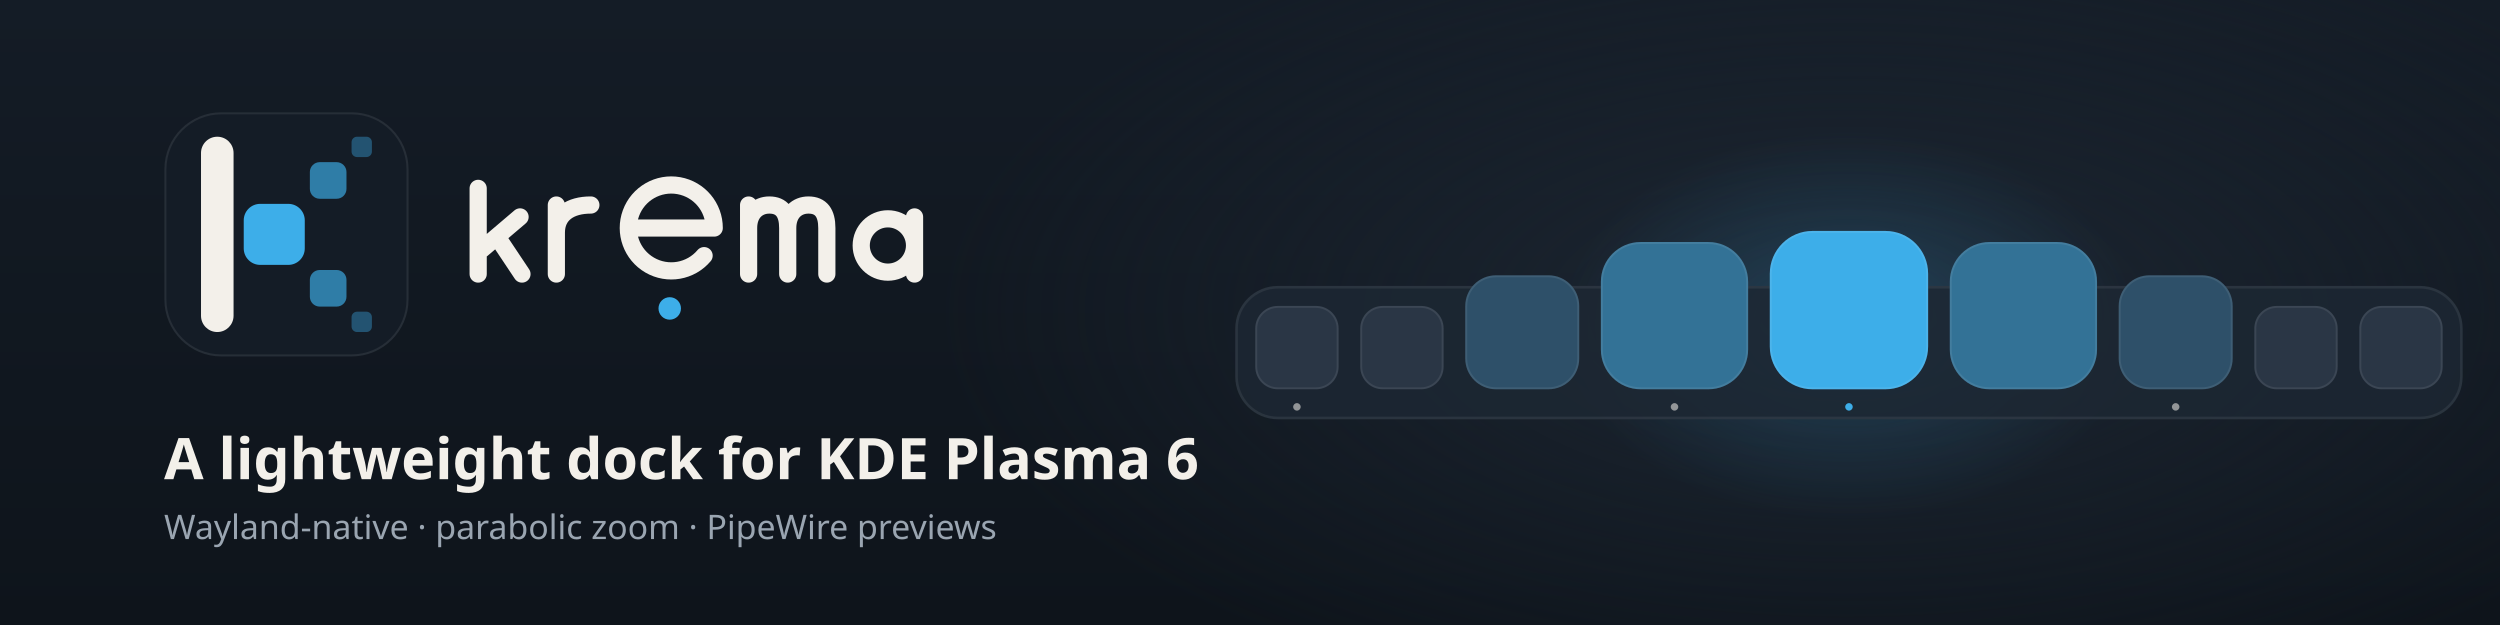
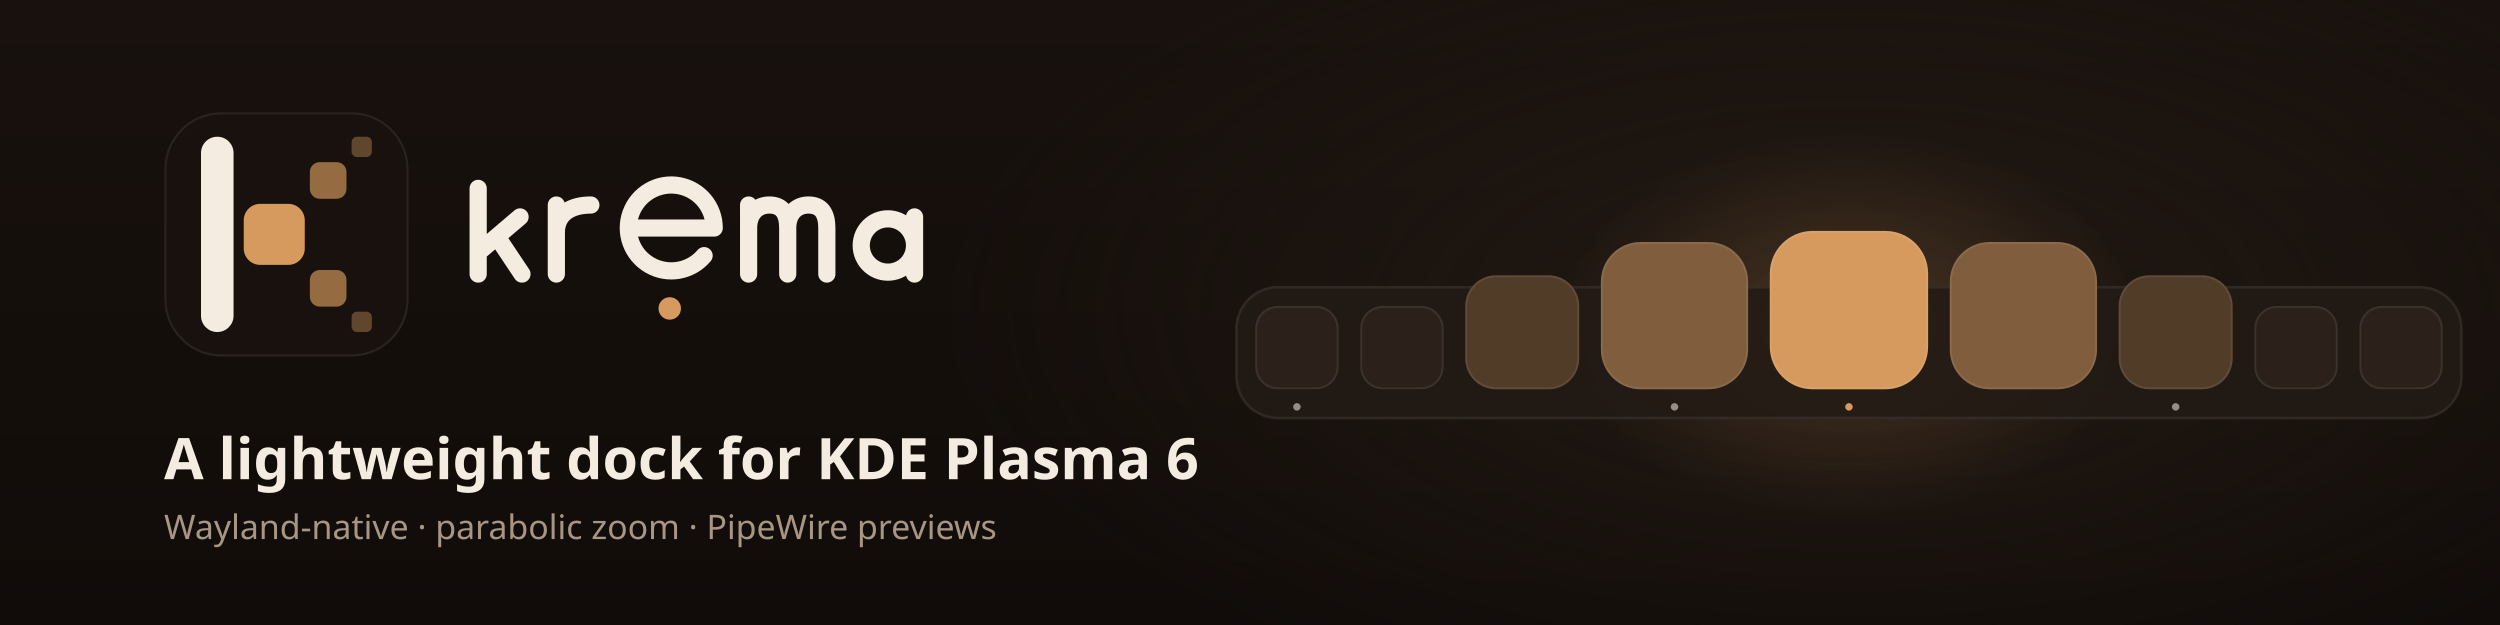
<svg xmlns="http://www.w3.org/2000/svg" width="1920" height="480" viewBox="0 0 1920 480" role="img" aria-label="Krema — A lightweight dock for KDE Plasma 6">
  <defs>
    <linearGradient id="bg" x1="0" y1="0" x2="0" y2="1">
-       <stop offset="0" stop-color="#141C26" />
-       <stop offset="1" stop-color="#0E141B" />
+       <stop offset="0" stop-color="#18110D" />
+       <stop offset="1" stop-color="#110C09" />
    </linearGradient>
    <radialGradient id="glow" cx="1420" cy="240" r="1" gradientUnits="userSpaceOnUse" gradientTransform="translate(1420,240) scale(700,320) translate(-1420,-240)">
-       <stop offset="0" stop-color="#1D2733" stop-opacity="0.9" />
-       <stop offset="1" stop-color="#1D2733" stop-opacity="0" />
+       <stop offset="0" stop-color="#231A14" stop-opacity="0.9" />
+       <stop offset="1" stop-color="#231A14" stop-opacity="0" />
    </radialGradient>
    <radialGradient id="accentGlow">
-       <stop offset="0" stop-color="#3DAEE9" stop-opacity="0.22" />
-       <stop offset="1" stop-color="#3DAEE9" stop-opacity="0" />
+       <stop offset="0" stop-color="#D69A5E" stop-opacity="0.22" />
+       <stop offset="1" stop-color="#D69A5E" stop-opacity="0" />
    </radialGradient>
  </defs>
  <rect width="1920" height="480" fill="url(#bg)" />
  <rect width="1920" height="480" fill="url(#glow)" />
  <ellipse cx="1420" cy="250" rx="220" ry="150" fill="url(#accentGlow)" />
  <g transform="translate(120,80) scale(0.78125)">
-     <rect x="8" y="8" width="240" height="240" rx="56" fill="#141C26" />
+     <rect x="8" y="8" width="240" height="240" rx="56" fill="#18110D" />
    <rect x="9" y="9" width="238" height="238" rx="55" fill="none" stroke="#FFFFFF" stroke-opacity=".08" stroke-width="2" />
-     <rect x="44" y="32" width="32" height="192" rx="16" fill="#F3F0EA" />
-     <rect x="86" y="98" width="60" height="60" rx="16.2" fill="#3DAEE9" />
-     <rect x="151" y="57" width="36" height="36" rx="9.72" fill="#3DAEE9" opacity="0.66" />
-     <rect x="151" y="163" width="36" height="36" rx="9.72" fill="#3DAEE9" opacity="0.66" />
-     <rect x="192" y="32" width="20" height="20" rx="5.4" fill="#3DAEE9" opacity="0.38" />
-     <rect x="192" y="204" width="20" height="20" rx="5.4" fill="#3DAEE9" opacity="0.38" />
+     <rect x="44" y="32" width="32" height="192" rx="16" fill="#F4ECE0" />
+     <rect x="86" y="98" width="60" height="60" rx="16.2" fill="#D69A5E" />
+     <rect x="151" y="57" width="36" height="36" rx="9.72" fill="#D69A5E" opacity="0.66" />
+     <rect x="151" y="163" width="36" height="36" rx="9.72" fill="#D69A5E" opacity="0.66" />
+     <rect x="192" y="32" width="20" height="20" rx="5.4" fill="#D69A5E" opacity="0.38" />
+     <rect x="192" y="204" width="20" height="20" rx="5.4" fill="#D69A5E" opacity="0.38" />
  </g>
  <svg x="360.63" y="97.84" width="348.34" height="147.67" viewBox="0 -10.9 342.98 145.4">
-     <g fill="none" stroke="#F3F0EA" stroke-linecap="round" stroke-linejoin="round">
+     <g fill="none" stroke="#F4ECE0" stroke-linecap="round" stroke-linejoin="round">
      <path transform="translate(6.5,28) scale(0.72)" d="M0,10 V100 M44,40 L4,74 M20,61 L46,100" stroke-width="18.06" />
      <path transform="translate(65.62,13) scale(0.87)" d="M0,40 V100 M0,64 C0,48 12,40 30,40" stroke-width="14.94" />
      <path transform="translate(117.72,-16) scale(1.16)" d="M2,70 H58 A28,28 0 1 0 51.4,88" stroke-width="11.21" />
      <path transform="translate(211,13) scale(0.87)" d="M0,40 V100 M0,60 C0,47 8,40 18,40 C29,40 34,47 34,60 V100 M34,60 C34,47 42,40 52,40 C63,40 68,47 68,60 V100" stroke-width="14.94" />
      <path transform="translate(296.16,28) scale(0.72)" d="M56,40 V100 M56,70 A28,28 0 1 1 0,70 A28,28 0 1 1 56,70" stroke-width="18.06" />
    </g>
-     <circle cx="151.36" cy="126" r="8.5" fill="#3DAEE9" />
+     <circle cx="151.36" cy="126" r="8.5" fill="#D69A5E" />
  </svg>
-   <text x="126" y="368" font-family="Noto Sans" font-size="44" font-weight="600" fill="#F3F0EA" text-anchor="start">A lightweight dock for KDE Plasma 6</text>
-   <text x="126" y="414" font-family="Noto Sans" font-size="26" font-weight="400" fill="#9AA5B1" text-anchor="start">Wayland-native · parabolic zoom · PipeWire previews</text>
-   <rect x="948.68" y="219.6" width="942.63" height="102.4" rx="32.77" fill="#1D2733" fill-opacity="0.85" />
+   <text x="126" y="368" font-family="Noto Sans" font-size="44" font-weight="600" fill="#F4ECE0" text-anchor="start">A lightweight dock for KDE Plasma 6</text>
+   <text x="126" y="414" font-family="Noto Sans" font-size="26" font-weight="400" fill="#A89684" text-anchor="start">Wayland-native · parabolic zoom · PipeWire previews</text>
+   <rect x="948.68" y="219.6" width="942.63" height="102.4" rx="32.77" fill="#231A14" fill-opacity="0.85" />
  <rect x="949.68" y="220.6" width="940.63" height="100.4" rx="31.77" fill="none" stroke="#FFFFFF" stroke-opacity="0.07" stroke-width="2" />
-   <rect x="964.04" y="234.96" width="64" height="64" rx="17.28" fill="#2A3645" />
+   <rect x="964.04" y="234.96" width="64" height="64" rx="17.28" fill="#2B211A" />
  <rect x="964.79" y="235.71" width="62.5" height="62.5" rx="16.53" fill="none" stroke="#FFFFFF" stroke-opacity="0.08" stroke-width="1.5" />
-   <circle cx="996.04" cy="312.48" r="2.88" fill="#F3F0EA" fill-opacity="0.55" />
-   <rect x="1044.68" y="234.96" width="64" height="64" rx="17.28" fill="#2A3645" />
+   <circle cx="996.04" cy="312.48" r="2.88" fill="#F4ECE0" fill-opacity="0.55" />
+   <rect x="1044.68" y="234.96" width="64" height="64" rx="17.28" fill="#2B211A" />
  <rect x="1045.43" y="235.71" width="62.5" height="62.5" rx="16.53" fill="none" stroke="#FFFFFF" stroke-opacity="0.08" stroke-width="1.5" />
-   <rect x="1125.32" y="211.44" width="87.52" height="87.52" rx="23.63" fill="#2A3645" />
-   <rect x="1125.32" y="211.44" width="87.52" height="87.52" rx="23.63" fill="#3DAEE9" fill-opacity="0.22" />
+   <rect x="1125.32" y="211.44" width="87.52" height="87.52" rx="23.63" fill="#2B211A" />
+   <rect x="1125.32" y="211.44" width="87.52" height="87.52" rx="23.63" fill="#D69A5E" fill-opacity="0.22" />
  <rect x="1126.07" y="212.19" width="86.02" height="86.02" rx="22.88" fill="none" stroke="#FFFFFF" stroke-opacity="0.08" stroke-width="1.5" />
-   <rect x="1229.48" y="185.88" width="113.08" height="113.08" rx="30.53" fill="#2A3645" />
-   <rect x="1229.48" y="185.88" width="113.08" height="113.08" rx="30.53" fill="#3DAEE9" fill-opacity="0.5" />
+   <rect x="1229.48" y="185.88" width="113.08" height="113.08" rx="30.53" fill="#2B211A" />
+   <rect x="1229.48" y="185.88" width="113.08" height="113.08" rx="30.53" fill="#D69A5E" fill-opacity="0.5" />
  <rect x="1230.23" y="186.63" width="111.58" height="111.58" rx="29.78" fill="none" stroke="#FFFFFF" stroke-opacity="0.08" stroke-width="1.5" />
-   <circle cx="1286.02" cy="312.48" r="2.88" fill="#F3F0EA" fill-opacity="0.55" />
-   <rect x="1359.2" y="177.36" width="121.6" height="121.6" rx="32.83" fill="#2A3645" />
-   <rect x="1359.2" y="177.36" width="121.6" height="121.6" rx="32.83" fill="#3DAEE9" fill-opacity="1" />
+   <circle cx="1286.02" cy="312.48" r="2.88" fill="#F4ECE0" fill-opacity="0.55" />
+   <rect x="1359.2" y="177.36" width="121.6" height="121.6" rx="32.83" fill="#2B211A" />
+   <rect x="1359.2" y="177.36" width="121.6" height="121.6" rx="32.83" fill="#D69A5E" fill-opacity="1" />
  <rect x="1359.95" y="178.11" width="120.1" height="120.1" rx="32.08" fill="none" stroke="#FFFFFF" stroke-opacity="0.08" stroke-width="1.5" />
-   <circle cx="1420" cy="312.48" r="2.88" fill="#3DAEE9" />
-   <rect x="1497.44" y="185.88" width="113.08" height="113.08" rx="30.53" fill="#2A3645" />
-   <rect x="1497.44" y="185.88" width="113.08" height="113.08" rx="30.53" fill="#3DAEE9" fill-opacity="0.5" />
+   <circle cx="1420" cy="312.48" r="2.88" fill="#D69A5E" />
+   <rect x="1497.44" y="185.88" width="113.08" height="113.08" rx="30.53" fill="#2B211A" />
+   <rect x="1497.44" y="185.88" width="113.08" height="113.08" rx="30.53" fill="#D69A5E" fill-opacity="0.5" />
  <rect x="1498.19" y="186.63" width="111.58" height="111.58" rx="29.78" fill="none" stroke="#FFFFFF" stroke-opacity="0.08" stroke-width="1.5" />
-   <rect x="1627.16" y="211.44" width="87.52" height="87.52" rx="23.63" fill="#2A3645" />
-   <rect x="1627.16" y="211.44" width="87.52" height="87.52" rx="23.63" fill="#3DAEE9" fill-opacity="0.22" />
+   <rect x="1627.16" y="211.44" width="87.52" height="87.52" rx="23.63" fill="#2B211A" />
+   <rect x="1627.16" y="211.44" width="87.52" height="87.52" rx="23.63" fill="#D69A5E" fill-opacity="0.22" />
  <rect x="1627.91" y="212.19" width="86.02" height="86.02" rx="22.88" fill="none" stroke="#FFFFFF" stroke-opacity="0.08" stroke-width="1.5" />
-   <circle cx="1670.92" cy="312.48" r="2.88" fill="#F3F0EA" fill-opacity="0.55" />
-   <rect x="1731.32" y="234.96" width="64" height="64" rx="17.28" fill="#2A3645" />
+   <circle cx="1670.92" cy="312.48" r="2.88" fill="#F4ECE0" fill-opacity="0.55" />
+   <rect x="1731.32" y="234.96" width="64" height="64" rx="17.28" fill="#2B211A" />
  <rect x="1732.07" y="235.71" width="62.5" height="62.5" rx="16.53" fill="none" stroke="#FFFFFF" stroke-opacity="0.08" stroke-width="1.5" />
-   <rect x="1811.96" y="234.96" width="64" height="64" rx="17.28" fill="#2A3645" />
+   <rect x="1811.96" y="234.96" width="64" height="64" rx="17.28" fill="#2B211A" />
  <rect x="1812.71" y="235.71" width="62.5" height="62.5" rx="16.53" fill="none" stroke="#FFFFFF" stroke-opacity="0.08" stroke-width="1.5" />
</svg>
